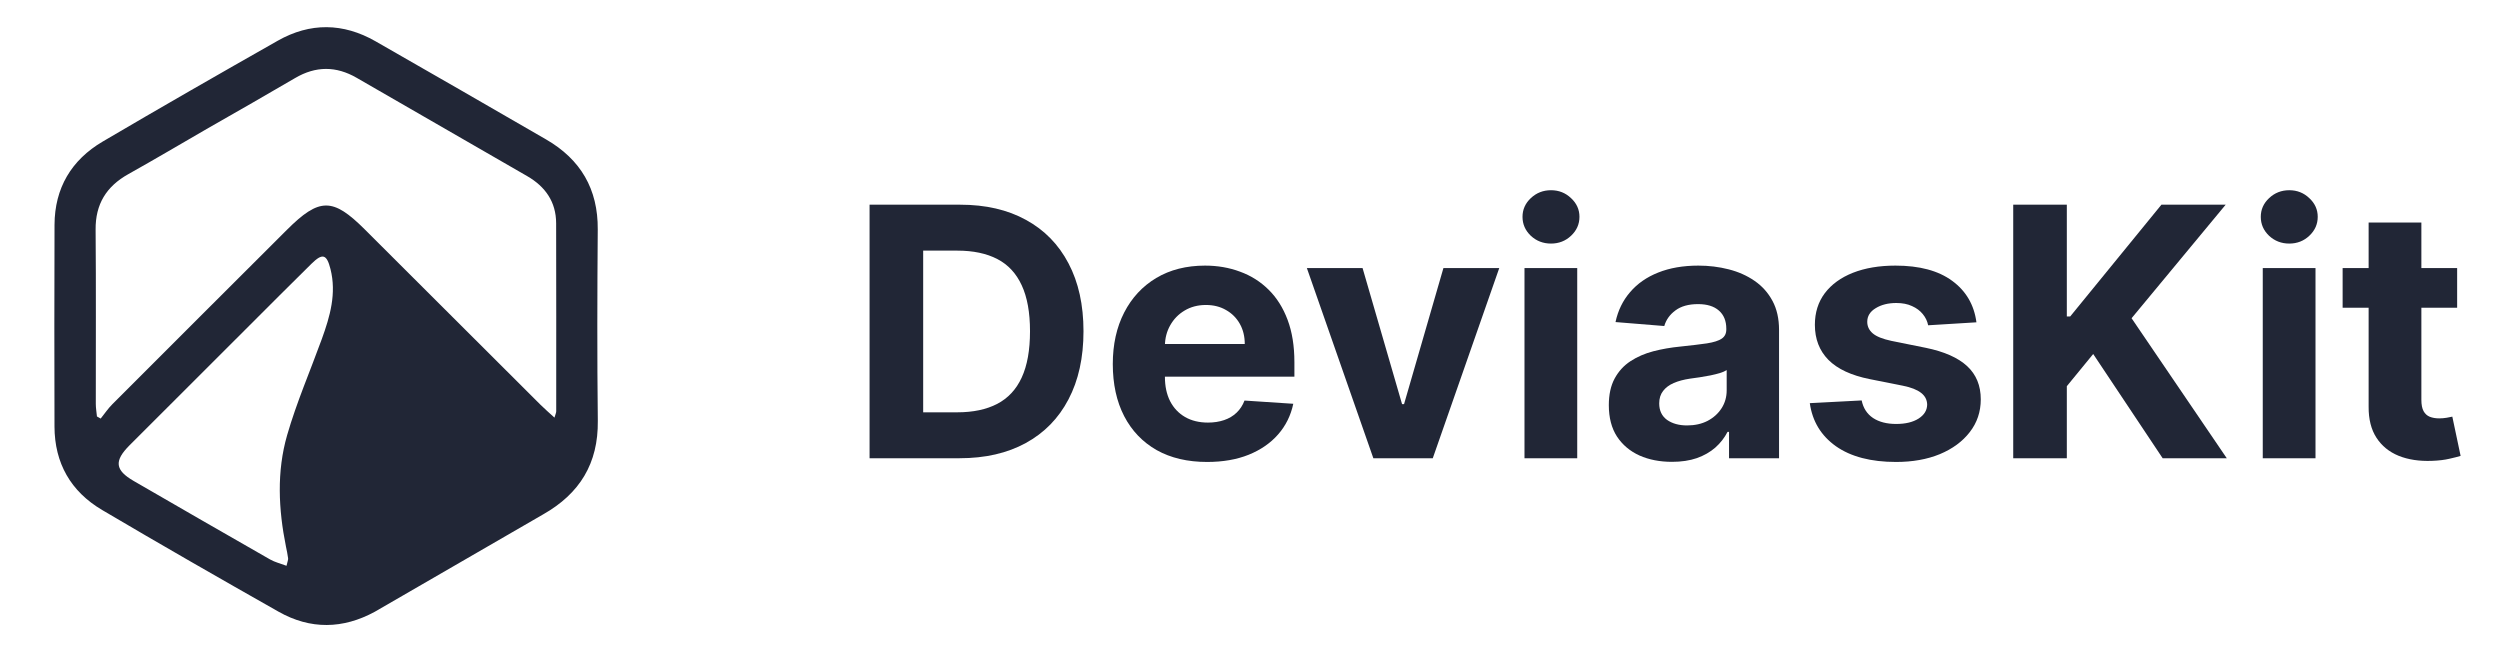
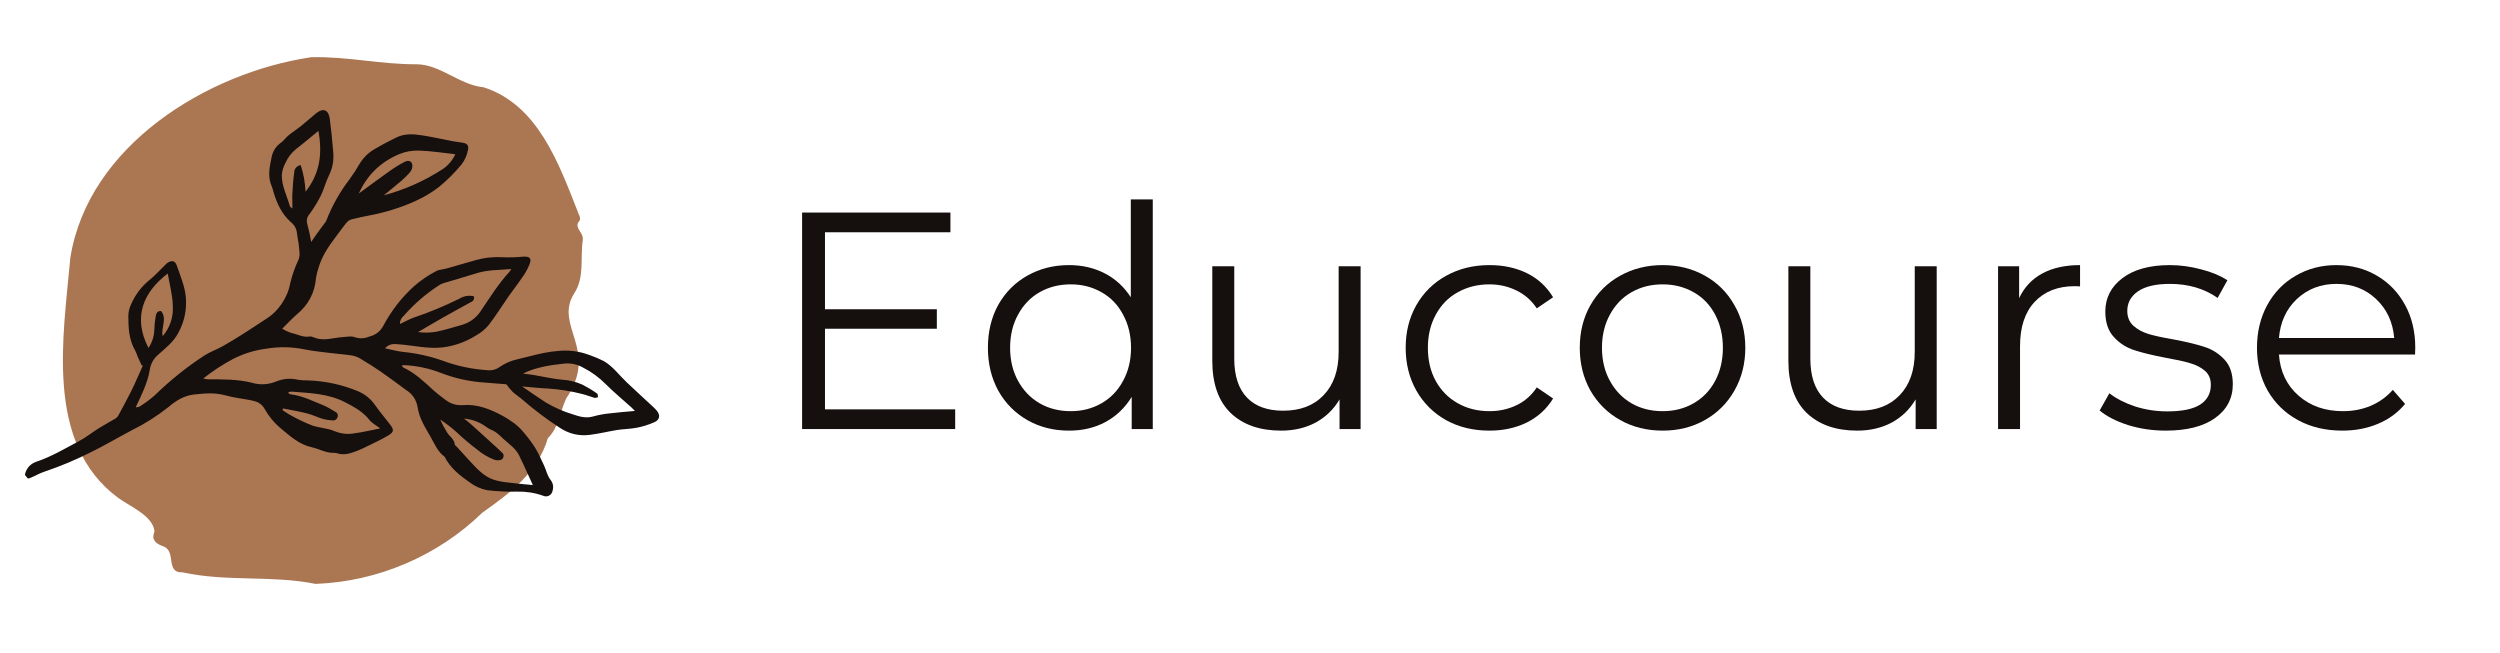
- <svg xmlns="http://www.w3.org/2000/svg" width="230" height="60" viewBox="0 0 230 60" fill="none">
-   <path d="M88.269 42.158H80V18.832H88.337C90.683 18.832 92.703 19.299 94.396 20.233C96.09 21.16 97.392 22.492 98.303 24.231C99.222 25.97 99.681 28.05 99.681 30.473C99.681 32.902 99.222 34.99 98.303 36.737C97.392 38.483 96.082 39.823 94.374 40.757C92.673 41.691 90.638 42.158 88.269 42.158ZM84.932 37.933H88.064C89.522 37.933 90.748 37.675 91.743 37.158C92.745 36.634 93.496 35.826 93.998 34.732C94.507 33.631 94.761 32.211 94.761 30.473C94.761 28.749 94.507 27.34 93.998 26.247C93.496 25.154 92.749 24.349 91.754 23.832C90.759 23.316 89.533 23.058 88.075 23.058H84.932V37.933Z" fill="#212636" />
-   <path d="M111.055 42.5C109.256 42.5 107.707 42.136 106.408 41.407C105.118 40.67 104.123 39.63 103.424 38.286C102.726 36.934 102.377 35.336 102.377 33.491C102.377 31.691 102.726 30.112 103.424 28.753C104.123 27.394 105.106 26.335 106.374 25.575C107.65 24.816 109.146 24.436 110.862 24.436C112.016 24.436 113.09 24.622 114.085 24.994C115.087 25.359 115.96 25.909 116.705 26.646C117.456 27.382 118.041 28.309 118.459 29.425C118.876 30.534 119.085 31.832 119.085 33.32V34.653H104.313V31.646H114.518C114.518 30.947 114.366 30.329 114.062 29.789C113.758 29.25 113.337 28.829 112.798 28.525C112.266 28.214 111.648 28.058 110.941 28.058C110.205 28.058 109.552 28.229 108.982 28.571C108.421 28.905 107.98 29.357 107.661 29.926C107.342 30.488 107.179 31.114 107.172 31.805V34.664C107.172 35.53 107.331 36.278 107.65 36.908C107.976 37.538 108.436 38.024 109.028 38.366C109.62 38.707 110.323 38.878 111.135 38.878C111.674 38.878 112.168 38.802 112.616 38.65C113.064 38.499 113.447 38.271 113.766 37.967C114.085 37.663 114.328 37.291 114.495 36.851L118.982 37.147C118.755 38.225 118.288 39.167 117.582 39.972C116.883 40.769 115.979 41.392 114.871 41.84C113.77 42.28 112.498 42.5 111.055 42.5Z" fill="#212636" />
-   <path d="M137.931 24.664L131.815 42.158H126.348L120.232 24.664H125.357L128.99 37.181H129.172L132.794 24.664H137.931Z" fill="#212636" />
-   <path d="M140.253 42.158V24.664H145.105V42.158H140.253ZM142.691 22.409C141.969 22.409 141.351 22.17 140.834 21.691C140.326 21.205 140.071 20.625 140.071 19.949C140.071 19.28 140.326 18.707 140.834 18.229C141.351 17.743 141.969 17.5 142.691 17.5C143.412 17.5 144.027 17.743 144.536 18.229C145.052 18.707 145.31 19.28 145.31 19.949C145.31 20.625 145.052 21.205 144.536 21.691C144.027 22.17 143.412 22.409 142.691 22.409Z" fill="#212636" />
-   <path d="M153.82 42.489C152.704 42.489 151.709 42.295 150.836 41.908C149.963 41.513 149.272 40.932 148.764 40.165C148.262 39.391 148.012 38.426 148.012 37.272C148.012 36.3 148.19 35.484 148.547 34.824C148.904 34.163 149.39 33.631 150.005 33.229C150.62 32.827 151.318 32.523 152.1 32.318C152.89 32.113 153.718 31.969 154.583 31.885C155.601 31.779 156.421 31.68 157.044 31.589C157.666 31.49 158.118 31.346 158.399 31.156C158.68 30.966 158.82 30.685 158.82 30.313V30.245C158.82 29.524 158.592 28.966 158.137 28.571C157.689 28.176 157.051 27.978 156.223 27.978C155.35 27.978 154.655 28.172 154.139 28.559C153.623 28.939 153.281 29.417 153.114 29.994L148.627 29.63C148.854 28.567 149.302 27.648 149.971 26.874C150.639 26.092 151.501 25.492 152.556 25.074C153.619 24.649 154.849 24.436 156.246 24.436C157.218 24.436 158.148 24.55 159.037 24.778C159.933 25.006 160.726 25.359 161.417 25.837C162.116 26.316 162.666 26.931 163.069 27.682C163.471 28.426 163.672 29.319 163.672 30.359V42.158H159.071V39.732H158.934C158.653 40.279 158.277 40.761 157.807 41.179C157.336 41.589 156.77 41.912 156.11 42.147C155.449 42.375 154.686 42.489 153.82 42.489ZM155.21 39.14C155.924 39.14 156.554 39 157.1 38.719C157.647 38.43 158.076 38.043 158.387 37.557C158.699 37.071 158.855 36.521 158.855 35.906V34.049C158.703 34.148 158.494 34.239 158.228 34.322C157.97 34.398 157.678 34.471 157.351 34.539C157.025 34.6 156.698 34.657 156.372 34.71C156.045 34.755 155.749 34.797 155.483 34.835C154.914 34.919 154.416 35.051 153.991 35.234C153.566 35.416 153.236 35.663 153 35.974C152.765 36.278 152.647 36.657 152.647 37.113C152.647 37.773 152.887 38.278 153.365 38.628C153.851 38.969 154.466 39.14 155.21 39.14Z" fill="#212636" />
-   <path d="M181.832 29.653L177.39 29.926C177.314 29.546 177.151 29.205 176.9 28.901C176.65 28.59 176.32 28.343 175.91 28.161C175.507 27.971 175.025 27.876 174.463 27.876C173.711 27.876 173.077 28.035 172.561 28.354C172.045 28.666 171.787 29.083 171.787 29.607C171.787 30.025 171.954 30.378 172.288 30.666C172.622 30.955 173.195 31.187 174.008 31.361L177.174 31.999C178.875 32.348 180.143 32.91 180.978 33.685C181.813 34.459 182.231 35.477 182.231 36.737C182.231 37.884 181.893 38.89 181.217 39.755C180.549 40.621 179.63 41.297 178.461 41.783C177.299 42.261 175.959 42.5 174.44 42.5C172.124 42.5 170.279 42.018 168.905 41.054C167.538 40.082 166.737 38.761 166.502 37.09L171.274 36.84C171.418 37.546 171.768 38.085 172.322 38.457C172.876 38.821 173.586 39.004 174.452 39.004C175.302 39.004 175.986 38.84 176.502 38.514C177.026 38.18 177.291 37.751 177.299 37.227C177.291 36.786 177.105 36.426 176.741 36.145C176.377 35.856 175.815 35.636 175.055 35.484L172.026 34.881C170.317 34.539 169.045 33.947 168.21 33.104C167.383 32.261 166.969 31.187 166.969 29.881C166.969 28.757 167.273 27.789 167.88 26.976C168.495 26.164 169.357 25.537 170.465 25.097C171.582 24.657 172.888 24.436 174.383 24.436C176.593 24.436 178.332 24.903 179.6 25.837C180.875 26.771 181.62 28.043 181.832 29.653Z" fill="#212636" />
-   <path d="M185.216 42.158V18.832H190.148V29.117H190.456L198.85 18.832H204.761L196.105 29.277L204.863 42.158H198.964L192.574 32.568L190.148 35.529V42.158H185.216Z" fill="#212636" />
-   <path d="M208.174 42.158V24.664H213.026V42.158H208.174ZM210.611 22.409C209.89 22.409 209.271 22.17 208.755 21.691C208.246 21.205 207.992 20.625 207.992 19.949C207.992 19.28 208.246 18.707 208.755 18.229C209.271 17.743 209.89 17.5 210.611 17.5C211.333 17.5 211.948 17.743 212.456 18.229C212.973 18.707 213.231 19.28 213.231 19.949C213.231 20.625 212.973 21.205 212.456 21.691C211.948 22.17 211.333 22.409 210.611 22.409Z" fill="#212636" />
-   <path d="M226.057 24.664V28.309H215.522V24.664H226.057ZM217.914 20.473H222.766V36.782C222.766 37.23 222.834 37.58 222.971 37.83C223.108 38.073 223.297 38.244 223.54 38.343C223.791 38.441 224.08 38.491 224.406 38.491C224.634 38.491 224.862 38.472 225.089 38.434C225.317 38.389 225.492 38.354 225.613 38.331L226.376 41.942C226.133 42.018 225.792 42.105 225.352 42.204C224.911 42.31 224.376 42.375 223.745 42.398C222.576 42.443 221.551 42.288 220.67 41.931C219.797 41.574 219.117 41.019 218.632 40.268C218.146 39.516 217.907 38.567 217.914 37.42V20.473Z" fill="#212636" />
-   <path d="M49.976 47.319C48.691 48.053 34.492 56.276 34.492 56.276C31.551 57.88 28.559 57.935 25.628 56.276C20.193 53.199 14.773 50.094 9.395 46.919C6.514 45.219 5.02 42.611 5.013 39.235C4.999 33.05 4.992 26.864 5.016 20.679C5.03 17.302 6.567 14.719 9.45 13.023C14.788 9.884 20.162 6.804 25.549 3.749C28.529 2.058 31.568 2.094 34.547 3.797C39.787 6.793 45.018 9.806 50.242 12.829C53.419 14.667 55.021 17.394 54.993 21.106C54.948 26.977 54.931 32.849 54.999 38.719C55.045 42.634 53.334 45.412 49.976 47.319ZM19.174 11.773C16.72 13.191 14.281 14.636 11.807 16.02C9.788 17.149 8.775 18.777 8.796 21.128C8.843 26.474 8.808 31.821 8.814 37.168C8.815 37.55 8.883 37.932 8.919 38.314C9.034 38.378 9.149 38.443 9.263 38.508C9.621 38.063 9.942 37.582 10.343 37.181C15.683 31.833 21.034 26.497 26.382 21.158C29.374 18.172 30.61 18.163 33.557 21.104C38.943 26.48 44.328 31.857 49.718 37.23C50.107 37.618 50.527 37.977 51.011 38.422C51.098 38.115 51.172 37.977 51.172 37.839C51.175 32.073 51.178 26.307 51.165 20.541C51.161 18.569 50.165 17.165 48.504 16.205C43.279 13.183 38.043 10.181 32.817 7.161C30.917 6.063 29.05 6.065 27.152 7.18C24.573 8.695 21.972 10.174 19.174 11.773ZM22.6 30.295C19.041 33.849 15.477 37.4 11.924 40.961C10.478 42.41 10.577 43.253 12.31 44.255C16.483 46.67 20.66 49.078 24.847 51.469C25.294 51.724 25.816 51.847 26.359 52.053C26.447 51.66 26.523 51.507 26.506 51.364C26.462 51.002 26.38 50.645 26.308 50.286C25.617 46.858 25.447 43.39 26.418 40.026C27.285 37.024 28.538 34.135 29.607 31.191C30.363 29.108 30.971 26.995 30.405 24.754C30.058 23.378 29.672 23.268 28.662 24.259C26.68 26.204 24.725 28.177 22.6 30.295Z" fill="#212636" />
+ <svg xmlns="http://www.w3.org/2000/svg" width="230" zoomAndPan="magnify" viewBox="0 0 172.5 45" height="60" preserveAspectRatio="xMidYMid meet" version="1.0">
+   <defs>
+     <g />
+     <clipPath id="4f6460c180">
+       <path d="M 4 3.875 L 41 3.875 L 41 40.52 L 4 40.52 Z M 4 3.875 " clip-rule="nonzero" />
+     </clipPath>
+     <clipPath id="bab00a901b">
+       <path d="M 1 7 L 46 7 L 46 35 L 1 35 Z M 1 7 " clip-rule="nonzero" />
+     </clipPath>
+     <clipPath id="4d19ab6b07">
+       <path d="M 27.039 3.5 L 46.945 27.797 L 17.441 51.965 L -2.461 27.668 Z M 27.039 3.5 " clip-rule="nonzero" />
+     </clipPath>
+     <clipPath id="280cc0f135">
+       <path d="M 27.039 3.5 L 46.945 27.797 L 17.441 51.965 L -2.461 27.668 Z M 27.039 3.5 " clip-rule="nonzero" />
+     </clipPath>
+   </defs>
+   <g clip-path="url(#4f6460c180)">
+     <path fill="#ab7652" d="M 21.777 40.289 C 18.738 39.676 15.652 40.16 12.598 39.492 C 11.344 39.543 12.254 37.953 11.18 37.668 C 10.727 37.477 10.43 37.242 10.66 36.668 C 10.562 35.59 8.969 34.949 8.141 34.344 C 3.074 30.582 4.363 23.266 4.855 17.773 C 6.09 10.059 14.266 5.02 21.465 3.949 C 23.906 3.879 26.324 4.453 28.723 4.434 C 30.387 4.438 31.688 5.855 33.367 6.023 C 37.117 7.219 38.559 11.293 39.859 14.59 C 39.926 14.852 40.184 15.082 39.883 15.363 C 39.699 15.816 40.281 16.051 40.211 16.566 C 40.023 17.812 40.363 19.16 39.59 20.289 C 38.242 22.527 41.344 24.145 39.07 27.488 C 38.633 28.398 38.57 29.484 37.805 30.227 C 37.121 32.582 35.168 34.043 33.285 35.371 C 31.734 36.871 29.969 38.043 27.984 38.891 C 26.004 39.738 23.934 40.203 21.777 40.289 Z M 21.777 40.289 " fill-opacity="1" fill-rule="nonzero" />
+   </g>
+   <g clip-path="url(#bab00a901b)">
+     <g clip-path="url(#4d19ab6b07)">
+       <g clip-path="url(#280cc0f135)">
+         <path fill="#150f0d" d="M 9.762 25.184 C 9.672 24.992 9.582 24.805 9.5 24.613 C 9.453 24.473 9.398 24.336 9.336 24.203 C 8.891 23.445 8.855 22.609 8.855 21.77 C 8.867 21.488 8.934 21.219 9.059 20.965 C 9.344 20.324 9.754 19.781 10.297 19.336 C 10.668 19.043 10.984 18.684 11.328 18.352 C 11.391 18.281 11.461 18.211 11.535 18.148 C 11.848 17.941 12.078 17.977 12.199 18.324 C 12.438 19.016 12.738 19.719 12.816 20.438 C 12.906 21.344 12.73 22.195 12.289 22.992 C 11.957 23.613 11.422 24.016 10.93 24.461 C 10.602 24.734 10.406 25.082 10.336 25.504 C 10.188 26.422 9.77 27.238 9.363 28.105 C 9.453 28.09 9.555 28.102 9.617 28.059 C 10.008 27.82 10.371 27.551 10.711 27.246 C 11.762 26.223 12.902 25.312 14.129 24.512 C 14.512 24.273 14.953 24.117 15.348 23.898 C 15.836 23.625 16.309 23.332 16.781 23.035 C 17.293 22.711 17.797 22.371 18.305 22.043 C 18.758 21.766 19.133 21.406 19.434 20.965 C 19.734 20.527 19.934 20.047 20.031 19.523 C 20.16 18.98 20.344 18.457 20.582 17.953 C 20.734 17.617 20.648 17.309 20.625 16.988 C 20.602 16.68 20.52 16.375 20.488 16.066 C 20.449 15.762 20.309 15.516 20.066 15.324 C 19.441 14.766 19.113 14.043 18.875 13.266 C 18.848 13.137 18.809 13.012 18.762 12.887 C 18.441 12.199 18.605 11.504 18.746 10.82 C 18.836 10.398 19.062 10.066 19.418 9.82 C 19.598 9.684 19.73 9.484 19.906 9.34 C 20.184 9.113 20.484 8.922 20.766 8.699 C 21.121 8.414 21.457 8.105 21.809 7.82 C 22.297 7.426 22.672 7.57 22.754 8.199 C 22.852 8.965 22.934 9.73 22.992 10.5 C 23.047 11.07 22.945 11.613 22.688 12.125 C 22.473 12.562 22.359 13.047 22.141 13.488 C 21.922 13.922 21.668 14.34 21.383 14.738 C 21.18 14.957 21.121 15.211 21.211 15.496 C 21.32 15.895 21.406 16.293 21.473 16.699 C 21.641 16.457 21.734 16.312 21.832 16.172 C 22.004 15.934 22.184 15.699 22.355 15.461 C 22.422 15.391 22.477 15.309 22.516 15.223 C 22.914 14.191 23.453 13.238 24.125 12.363 C 24.379 12.016 24.609 11.66 24.82 11.289 C 25.113 10.816 25.508 10.453 26 10.203 C 26.438 9.941 26.895 9.711 27.348 9.488 C 27.922 9.203 28.535 9.246 29.137 9.34 C 29.859 9.453 30.574 9.617 31.297 9.754 C 31.488 9.789 31.684 9.816 31.879 9.84 C 32.215 9.883 32.367 10.016 32.289 10.355 C 32.219 10.715 32.078 11.039 31.859 11.332 C 31.391 11.902 30.871 12.422 30.301 12.891 C 29.781 13.293 29.219 13.625 28.621 13.891 C 27.613 14.34 26.566 14.664 25.48 14.867 C 25.082 14.949 24.68 15.023 24.285 15.129 C 24.141 15.164 24.02 15.238 23.922 15.352 C 23.66 15.664 23.43 16.004 23.18 16.328 C 22.672 16.996 22.199 17.688 21.969 18.512 C 21.895 18.727 21.84 18.945 21.805 19.172 C 21.719 20.211 21.27 21.055 20.461 21.711 C 20.129 22 19.828 22.328 19.469 22.684 C 19.68 22.809 19.898 22.91 20.133 22.984 C 20.527 23.059 20.895 23.289 21.324 23.223 C 21.426 23.207 21.52 23.223 21.613 23.262 C 22.305 23.582 22.988 23.293 23.676 23.258 C 23.934 23.246 24.227 23.168 24.449 23.258 C 24.801 23.379 25.152 23.367 25.496 23.219 C 25.934 23.109 26.254 22.855 26.461 22.457 C 27.008 21.434 27.711 20.527 28.57 19.746 C 29.031 19.348 29.527 19.008 30.066 18.723 C 30.281 18.594 30.57 18.598 30.82 18.523 C 31.484 18.34 32.145 18.137 32.809 17.953 C 33.43 17.777 34.062 17.711 34.707 17.75 C 35.164 17.77 35.621 17.758 36.074 17.711 C 36.559 17.676 36.707 17.816 36.527 18.27 C 36.387 18.602 36.207 18.914 35.992 19.203 C 35.711 19.621 35.395 20.016 35.105 20.43 C 34.641 21.098 34.211 21.793 33.715 22.434 C 33.469 22.723 33.18 22.961 32.848 23.145 C 32.141 23.59 31.379 23.863 30.551 23.969 C 29.543 24.086 28.566 23.84 27.578 23.762 C 27.234 23.734 26.891 23.668 26.566 24.035 C 27.012 24.129 27.402 24.234 27.797 24.281 C 28.73 24.371 29.637 24.57 30.52 24.879 C 31.543 25.262 32.594 25.48 33.68 25.547 C 33.969 25.57 34.23 25.5 34.469 25.328 C 34.836 25.07 35.238 24.895 35.676 24.797 C 36.582 24.586 37.473 24.305 38.41 24.227 C 39.207 24.129 39.977 24.227 40.727 24.516 C 41.047 24.629 41.363 24.762 41.668 24.918 C 42.297 25.285 42.723 25.887 43.242 26.379 C 43.812 26.922 44.395 27.449 44.969 27.984 C 45.09 28.09 45.207 28.207 45.316 28.332 C 45.574 28.648 45.531 28.961 45.156 29.129 C 44.766 29.305 44.363 29.43 43.945 29.512 C 43.5 29.602 43.039 29.598 42.59 29.668 C 41.961 29.77 41.34 29.926 40.707 30.004 C 39.945 30.102 39.246 29.934 38.605 29.504 C 37.688 28.906 36.812 28.246 35.988 27.523 C 35.789 27.355 35.562 27.215 35.371 27.035 C 35.215 26.871 35.07 26.699 34.938 26.516 C 34.402 26.473 33.766 26.426 33.129 26.371 C 32.195 26.281 31.293 26.07 30.418 25.73 C 29.633 25.426 28.824 25.25 27.984 25.199 C 27.91 25.195 27.828 25.207 27.719 25.211 C 27.77 25.285 27.789 25.34 27.824 25.355 C 28.656 25.742 29.297 26.371 29.961 26.977 C 30.215 27.203 30.496 27.402 30.766 27.613 C 31.141 27.887 31.559 27.996 32.02 27.949 C 32.977 27.891 33.824 28.234 34.633 28.668 C 34.941 28.832 35.238 29.023 35.52 29.234 C 35.754 29.418 35.961 29.621 36.148 29.852 C 36.434 30.184 36.695 30.535 36.93 30.906 C 37.16 31.277 37.332 31.688 37.523 32.082 C 37.688 32.418 37.742 32.793 37.984 33.105 C 38.16 33.332 38.207 33.578 38.129 33.855 C 38.117 33.93 38.09 33.996 38.047 34.055 C 38.004 34.117 37.949 34.164 37.883 34.199 C 37.816 34.234 37.742 34.25 37.668 34.25 C 37.594 34.25 37.523 34.23 37.457 34.199 C 36.879 33.996 36.281 33.906 35.668 33.922 C 34.98 33.938 34.297 33.902 33.613 33.824 C 33.172 33.734 32.773 33.555 32.414 33.289 C 31.727 32.812 31.066 32.285 30.676 31.512 C 30.203 31.176 29.996 30.645 29.727 30.168 C 29.352 29.516 28.93 28.875 28.82 28.117 C 28.734 27.59 28.465 27.184 28.008 26.902 C 27.445 26.492 26.887 26.066 26.312 25.668 C 25.871 25.363 25.418 25.078 24.957 24.801 C 24.762 24.672 24.555 24.586 24.328 24.535 C 23.77 24.449 23.203 24.41 22.645 24.34 C 22.098 24.273 21.547 24.215 21.004 24.105 C 20.113 23.926 19.223 23.91 18.328 24.066 C 17.543 24.172 16.801 24.402 16.094 24.762 C 15.363 25.148 14.672 25.602 14.023 26.117 C 14.125 26.145 14.23 26.16 14.336 26.172 C 15.352 26.176 16.379 26.16 17.363 26.406 C 17.945 26.578 18.52 26.547 19.082 26.312 C 19.555 26.125 20.039 26.086 20.535 26.199 C 20.762 26.238 20.988 26.254 21.219 26.246 C 22.43 26.285 23.59 26.535 24.707 26.996 C 25.188 27.203 25.578 27.516 25.875 27.945 C 26.207 28.41 26.57 28.852 26.922 29.301 C 27.18 29.625 27.188 29.805 26.828 30.023 C 26.383 30.297 25.902 30.512 25.434 30.746 C 25.172 30.883 24.902 31.004 24.629 31.113 C 24.184 31.281 23.734 31.441 23.246 31.27 C 23.148 31.246 23.051 31.238 22.953 31.246 C 22.438 31.234 21.992 30.965 21.508 30.859 C 20.633 30.668 20.004 30.078 19.355 29.543 C 18.914 29.172 18.551 28.734 18.27 28.23 C 18.027 27.797 17.691 27.691 17.285 27.613 C 16.711 27.5 16.121 27.441 15.562 27.281 C 14.844 27.082 14.152 27.137 13.43 27.215 C 12.691 27.293 12.156 27.637 11.617 28.09 C 10.832 28.711 9.992 29.246 9.094 29.688 C 8.141 30.191 7.215 30.742 6.246 31.215 C 5.223 31.73 4.168 32.172 3.082 32.539 C 2.742 32.648 2.43 32.836 2.098 32.973 C 2.004 33.012 1.844 33.043 1.797 32.996 C 1.727 32.902 1.707 32.797 1.734 32.684 C 1.852 32.27 2.113 31.992 2.52 31.855 C 3.551 31.508 4.477 30.953 5.43 30.449 C 5.922 30.191 6.359 29.836 6.828 29.539 C 7.188 29.316 7.566 29.121 7.926 28.902 C 8.027 28.848 8.105 28.77 8.164 28.672 C 8.449 28.152 8.723 27.633 8.992 27.109 C 9.113 26.879 9.223 26.637 9.332 26.398 C 9.508 26.016 9.68 25.629 9.852 25.242 Z M 32.691 20.441 C 32.723 20.52 32.719 20.598 32.684 20.676 C 32.648 20.754 32.59 20.805 32.512 20.836 C 31.852 21.195 31.191 21.559 30.535 21.93 C 29.969 22.25 29.406 22.586 28.844 22.914 C 29.262 22.969 29.68 22.961 30.098 22.891 C 30.707 22.766 31.301 22.578 31.898 22.41 C 32.469 22.234 32.91 21.891 33.223 21.383 C 33.832 20.484 34.406 19.566 35.141 18.766 C 35.191 18.699 35.238 18.633 35.281 18.562 C 34.43 18.641 33.645 18.609 32.887 18.852 C 32.121 19.094 31.348 19.312 30.574 19.547 C 30.496 19.57 30.422 19.605 30.352 19.648 C 29.418 20.242 28.59 20.957 27.859 21.789 C 27.684 21.938 27.594 22.129 27.59 22.359 C 27.934 22.199 28.23 22.027 28.551 21.914 C 29.625 21.551 30.668 21.117 31.684 20.617 C 31.996 20.426 32.332 20.363 32.691 20.441 Z M 36.09 25.773 C 36.328 25.805 36.566 25.832 36.805 25.871 C 37.465 25.98 38.121 26.141 38.789 26.199 C 39.281 26.23 39.75 26.344 40.199 26.547 C 40.547 26.727 40.883 26.93 41.203 27.156 C 41.254 27.191 41.246 27.32 41.266 27.406 C 41.18 27.422 41.086 27.469 41.012 27.449 C 40.727 27.371 40.453 27.25 40.168 27.184 C 39.41 26.992 38.641 26.867 37.859 26.812 C 37.285 26.789 36.715 26.723 36.023 26.664 C 36.629 27.074 37.133 27.434 37.652 27.766 C 38.246 28.117 38.875 28.395 39.535 28.594 C 39.984 28.746 40.438 28.879 40.93 28.734 C 41.277 28.637 41.629 28.57 41.988 28.531 C 42.578 28.457 43.172 28.414 43.809 28.355 C 43.707 28.25 43.641 28.176 43.57 28.113 C 42.977 27.578 42.355 27.066 41.789 26.5 C 41.336 26.043 40.824 25.668 40.254 25.375 C 39.855 25.148 39.43 25.051 38.973 25.082 C 37.996 25.191 37.023 25.316 36.09 25.773 Z M 32.016 28.883 C 32.176 29.012 32.348 29.133 32.5 29.273 C 33.012 29.73 33.516 30.191 34.02 30.652 C 34.223 30.84 34.434 31.02 34.629 31.219 C 34.734 31.297 34.77 31.398 34.738 31.527 C 34.703 31.656 34.621 31.73 34.492 31.746 C 34.348 31.773 34.207 31.758 34.07 31.707 C 33.656 31.543 33.281 31.316 32.941 31.035 C 32.422 30.641 31.922 30.219 31.449 29.77 C 31.109 29.473 30.754 29.199 30.375 28.949 C 30.508 29.25 30.66 29.539 30.836 29.816 C 30.996 30.113 31.352 30.285 31.379 30.668 C 31.383 30.719 31.461 30.766 31.504 30.812 C 31.801 31.137 32.094 31.469 32.395 31.789 C 32.887 32.312 33.359 32.867 34.07 33.102 C 34.367 33.195 34.672 33.254 34.98 33.285 C 35.566 33.359 36.16 33.41 36.766 33.469 C 36.523 32.941 36.316 32.48 36.105 32.02 C 36.023 31.844 35.93 31.672 35.852 31.492 C 35.617 30.953 35.133 30.652 34.727 30.277 C 34.566 30.113 34.398 29.965 34.215 29.824 C 34.016 29.688 33.766 29.625 33.582 29.477 C 33.113 29.129 32.594 28.93 32.016 28.883 Z M 19.91 27.051 L 19.906 27.133 C 19.945 27.164 19.984 27.188 20.027 27.203 C 20.887 27.305 21.648 27.703 22.438 28.02 C 22.672 28.133 22.898 28.266 23.117 28.406 C 23.191 28.434 23.246 28.48 23.281 28.551 C 23.316 28.617 23.32 28.691 23.297 28.766 C 23.277 28.848 23.23 28.914 23.156 28.961 C 23.086 29.008 23.004 29.02 22.918 29.004 C 22.707 28.992 22.496 28.961 22.289 28.91 C 21.914 28.797 21.555 28.617 21.176 28.523 C 20.637 28.383 20.082 28.293 19.531 28.184 C 19.52 28.219 19.504 28.258 19.488 28.293 C 19.688 28.418 19.875 28.562 20.082 28.668 C 20.551 28.93 21.035 29.16 21.535 29.355 C 22.039 29.535 22.613 29.539 23.094 29.754 C 23.559 29.941 24.035 29.988 24.523 29.887 C 25.074 29.816 25.617 29.68 26.238 29.559 C 25.934 29.328 25.664 29.199 25.5 28.988 C 25.055 28.41 24.441 28.082 23.816 27.758 C 22.664 27.156 21.395 27.125 20.141 27.023 C 20.062 27.023 19.988 27.035 19.91 27.051 Z M 24.758 13.352 C 25.441 12.855 26.117 12.348 26.809 11.859 C 27.164 11.598 27.539 11.363 27.934 11.16 C 28.281 10.988 28.52 11.207 28.438 11.594 C 28.402 11.719 28.34 11.832 28.25 11.93 C 28.074 12.125 27.891 12.309 27.691 12.48 C 27.281 12.832 26.859 13.164 26.477 13.48 C 27.941 13.086 29.309 12.477 30.578 11.648 C 30.949 11.387 31.227 11.051 31.418 10.641 C 30.586 10.551 29.762 10.418 28.938 10.391 C 28.457 10.371 27.996 10.453 27.551 10.633 C 26.262 11.172 25.332 12.078 24.758 13.352 Z M 21.969 9.031 C 21.445 9.457 20.957 9.879 20.445 10.27 C 20.121 10.531 19.871 10.848 19.703 11.23 C 19.559 11.488 19.473 11.77 19.445 12.066 C 19.43 12.832 19.805 13.516 20.004 14.234 C 20.012 14.273 20.07 14.297 20.176 14.387 C 20.176 13.988 20.156 13.648 20.176 13.312 C 20.199 12.84 20.234 12.367 20.301 11.902 C 20.301 11.773 20.344 11.66 20.43 11.562 C 20.516 11.469 20.621 11.41 20.75 11.395 C 20.945 11.992 21.055 12.602 21.082 13.23 C 22.078 11.977 22.258 10.586 21.969 9.031 Z M 11.574 18.875 C 9.918 20.129 9.129 21.859 10.246 24.008 C 10.496 23.629 10.633 23.215 10.648 22.762 C 10.656 22.449 10.688 22.141 10.742 21.832 C 10.773 21.629 10.848 21.453 11.109 21.457 C 11.562 21.992 11.09 22.59 11.227 23.195 C 11.746 22.574 11.977 21.859 11.922 21.055 C 11.902 20.348 11.707 19.645 11.574 18.875 Z M 11.574 18.875 " fill-opacity="1" fill-rule="nonzero" />
+       </g>
+     </g>
+   </g>
+   <g fill="#150f0d" fill-opacity="1">
+     <g transform="translate(52.90755, 29.60441)">
+       <g>
+         <path d="M 13 -1.359 L 13 0 L 2.438 0 L 2.438 -14.938 L 12.672 -14.938 L 12.672 -13.578 L 4.016 -13.578 L 4.016 -8.266 L 11.734 -8.266 L 11.734 -6.922 L 4.016 -6.922 L 4.016 -1.359 Z M 13 -1.359 " />
+       </g>
+     </g>
+   </g>
+   <g fill="#150f0d" fill-opacity="1">
+     <g transform="translate(67.18176, 29.60441)">
+       <g>
+         <path d="M 12.359 -15.844 L 12.359 0 L 10.906 0 L 10.906 -2.219 C 10.445 -1.469 9.844 -0.891 9.094 -0.484 C 8.352 -0.086 7.516 0.109 6.578 0.109 C 5.523 0.109 4.57 -0.129 3.719 -0.609 C 2.863 -1.098 2.191 -1.773 1.703 -2.641 C 1.223 -3.516 0.984 -4.504 0.984 -5.609 C 0.984 -6.723 1.223 -7.711 1.703 -8.578 C 2.191 -9.441 2.863 -10.113 3.719 -10.594 C 4.57 -11.07 5.523 -11.312 6.578 -11.312 C 7.484 -11.312 8.301 -11.125 9.031 -10.75 C 9.77 -10.375 10.375 -9.82 10.844 -9.094 L 10.844 -15.844 Z M 6.703 -1.234 C 7.484 -1.234 8.191 -1.414 8.828 -1.781 C 9.461 -2.145 9.957 -2.66 10.312 -3.328 C 10.676 -3.992 10.859 -4.754 10.859 -5.609 C 10.859 -6.461 10.676 -7.223 10.312 -7.891 C 9.957 -8.566 9.461 -9.082 8.828 -9.438 C 8.191 -9.801 7.484 -9.984 6.703 -9.984 C 5.898 -9.984 5.18 -9.801 4.547 -9.438 C 3.922 -9.082 3.426 -8.566 3.062 -7.891 C 2.695 -7.223 2.516 -6.461 2.516 -5.609 C 2.516 -4.754 2.695 -3.992 3.062 -3.328 C 3.426 -2.66 3.922 -2.145 4.547 -1.781 C 5.18 -1.414 5.898 -1.234 6.703 -1.234 Z M 6.703 -1.234 " />
+       </g>
+     </g>
+   </g>
+   <g fill="#150f0d" fill-opacity="1">
+     <g transform="translate(81.648, 29.60441)">
+       <g>
+         <path d="M 12.234 -11.234 L 12.234 0 L 10.781 0 L 10.781 -2.047 C 10.383 -1.367 9.836 -0.836 9.141 -0.453 C 8.441 -0.078 7.645 0.109 6.75 0.109 C 5.281 0.109 4.117 -0.297 3.266 -1.109 C 2.422 -1.93 2 -3.133 2 -4.719 L 2 -11.234 L 3.516 -11.234 L 3.516 -4.859 C 3.516 -3.68 3.805 -2.785 4.391 -2.172 C 4.973 -1.566 5.805 -1.266 6.891 -1.266 C 8.078 -1.266 9.008 -1.625 9.688 -2.344 C 10.375 -3.062 10.719 -4.055 10.719 -5.328 L 10.719 -11.234 Z M 12.234 -11.234 " />
+       </g>
+     </g>
+   </g>
+   <g fill="#150f0d" fill-opacity="1">
+     <g transform="translate(96.00755, 29.60441)">
+       <g>
+         <path d="M 6.766 0.109 C 5.648 0.109 4.656 -0.129 3.781 -0.609 C 2.906 -1.098 2.219 -1.781 1.719 -2.656 C 1.227 -3.531 0.984 -4.516 0.984 -5.609 C 0.984 -6.703 1.227 -7.68 1.719 -8.547 C 2.219 -9.422 2.906 -10.098 3.781 -10.578 C 4.656 -11.066 5.648 -11.312 6.766 -11.312 C 7.734 -11.312 8.598 -11.125 9.359 -10.75 C 10.117 -10.375 10.719 -9.82 11.156 -9.094 L 10.031 -8.328 C 9.664 -8.879 9.195 -9.289 8.625 -9.562 C 8.051 -9.844 7.43 -9.984 6.766 -9.984 C 5.953 -9.984 5.223 -9.801 4.578 -9.438 C 3.93 -9.082 3.426 -8.566 3.062 -7.891 C 2.695 -7.223 2.516 -6.461 2.516 -5.609 C 2.516 -4.742 2.695 -3.977 3.062 -3.312 C 3.426 -2.656 3.93 -2.145 4.578 -1.781 C 5.223 -1.414 5.953 -1.234 6.766 -1.234 C 7.43 -1.234 8.051 -1.367 8.625 -1.641 C 9.195 -1.91 9.664 -2.32 10.031 -2.875 L 11.156 -2.109 C 10.719 -1.391 10.113 -0.836 9.344 -0.453 C 8.582 -0.078 7.723 0.109 6.766 0.109 Z M 6.766 0.109 " />
+       </g>
+     </g>
+   </g>
+   <g fill="#150f0d" fill-opacity="1">
+     <g transform="translate(108.0201, 29.60441)">
+       <g>
+         <path d="M 6.703 0.109 C 5.617 0.109 4.641 -0.133 3.766 -0.625 C 2.898 -1.113 2.219 -1.789 1.719 -2.656 C 1.227 -3.531 0.984 -4.516 0.984 -5.609 C 0.984 -6.703 1.227 -7.68 1.719 -8.547 C 2.219 -9.422 2.898 -10.098 3.766 -10.578 C 4.641 -11.066 5.617 -11.312 6.703 -11.312 C 7.785 -11.312 8.758 -11.066 9.625 -10.578 C 10.488 -10.098 11.164 -9.422 11.656 -8.547 C 12.156 -7.68 12.406 -6.703 12.406 -5.609 C 12.406 -4.516 12.156 -3.531 11.656 -2.656 C 11.164 -1.789 10.488 -1.113 9.625 -0.625 C 8.758 -0.133 7.785 0.109 6.703 0.109 Z M 6.703 -1.234 C 7.492 -1.234 8.207 -1.414 8.844 -1.781 C 9.477 -2.145 9.973 -2.66 10.328 -3.328 C 10.68 -3.992 10.859 -4.754 10.859 -5.609 C 10.859 -6.461 10.68 -7.223 10.328 -7.891 C 9.973 -8.566 9.477 -9.082 8.844 -9.438 C 8.207 -9.801 7.492 -9.984 6.703 -9.984 C 5.898 -9.984 5.18 -9.801 4.547 -9.438 C 3.922 -9.082 3.426 -8.566 3.062 -7.891 C 2.695 -7.223 2.516 -6.461 2.516 -5.609 C 2.516 -4.754 2.695 -3.992 3.062 -3.328 C 3.426 -2.66 3.922 -2.145 4.547 -1.781 C 5.18 -1.414 5.898 -1.234 6.703 -1.234 Z M 6.703 -1.234 " />
+       </g>
+     </g>
+   </g>
+   <g fill="#150f0d" fill-opacity="1">
+     <g transform="translate(121.3981, 29.60441)">
+       <g>
+         <path d="M 12.234 -11.234 L 12.234 0 L 10.781 0 L 10.781 -2.047 C 10.383 -1.367 9.836 -0.836 9.141 -0.453 C 8.441 -0.078 7.645 0.109 6.75 0.109 C 5.281 0.109 4.117 -0.297 3.266 -1.109 C 2.422 -1.93 2 -3.133 2 -4.719 L 2 -11.234 L 3.516 -11.234 L 3.516 -4.859 C 3.516 -3.68 3.805 -2.785 4.391 -2.172 C 4.973 -1.566 5.805 -1.266 6.891 -1.266 C 8.078 -1.266 9.008 -1.625 9.688 -2.344 C 10.375 -3.062 10.719 -4.055 10.719 -5.328 L 10.719 -11.234 Z M 12.234 -11.234 " />
+       </g>
+     </g>
+   </g>
+   <g fill="#150f0d" fill-opacity="1">
+     <g transform="translate(135.7577, 29.60441)">
+       <g>
+         <path d="M 3.562 -9.031 C 3.914 -9.781 4.445 -10.348 5.156 -10.734 C 5.863 -11.117 6.734 -11.312 7.766 -11.312 L 7.766 -9.844 L 7.406 -9.859 C 6.227 -9.859 5.301 -9.492 4.625 -8.766 C 3.957 -8.047 3.625 -7.031 3.625 -5.719 L 3.625 0 L 2.109 0 L 2.109 -11.234 L 3.562 -11.234 Z M 3.562 -9.031 " />
+       </g>
+     </g>
+   </g>
+   <g fill="#150f0d" fill-opacity="1">
+     <g transform="translate(144.3137, 29.60441)">
+       <g>
+         <path d="M 5.125 0.109 C 4.207 0.109 3.332 -0.02 2.5 -0.281 C 1.676 -0.551 1.031 -0.883 0.562 -1.281 L 1.234 -2.469 C 1.703 -2.102 2.289 -1.801 3 -1.562 C 3.719 -1.332 4.461 -1.219 5.234 -1.219 C 6.254 -1.219 7.008 -1.375 7.5 -1.688 C 7.988 -2.008 8.234 -2.461 8.234 -3.047 C 8.234 -3.461 8.098 -3.785 7.828 -4.016 C 7.555 -4.254 7.211 -4.43 6.797 -4.547 C 6.391 -4.672 5.848 -4.789 5.172 -4.906 C 4.254 -5.082 3.52 -5.258 2.969 -5.438 C 2.414 -5.613 1.941 -5.914 1.547 -6.344 C 1.148 -6.77 0.953 -7.359 0.953 -8.109 C 0.953 -9.047 1.344 -9.812 2.125 -10.406 C 2.914 -11.008 4.008 -11.312 5.406 -11.312 C 6.125 -11.312 6.848 -11.211 7.578 -11.016 C 8.305 -10.828 8.906 -10.578 9.375 -10.266 L 8.703 -9.047 C 7.785 -9.691 6.688 -10.016 5.406 -10.016 C 4.438 -10.016 3.703 -9.844 3.203 -9.5 C 2.711 -9.156 2.469 -8.707 2.469 -8.156 C 2.469 -7.727 2.609 -7.383 2.891 -7.125 C 3.172 -6.875 3.516 -6.688 3.922 -6.562 C 4.336 -6.438 4.91 -6.312 5.641 -6.188 C 6.535 -6.02 7.25 -5.848 7.781 -5.672 C 8.32 -5.504 8.785 -5.211 9.172 -4.797 C 9.555 -4.391 9.75 -3.82 9.75 -3.094 C 9.75 -2.113 9.336 -1.332 8.516 -0.75 C 7.703 -0.176 6.57 0.109 5.125 0.109 Z M 5.125 0.109 " />
+       </g>
+     </g>
+   </g>
+   <g fill="#150f0d" fill-opacity="1">
+     <g transform="translate(154.7473, 29.60441)">
+       <g>
+         <path d="M 11.891 -5.141 L 2.5 -5.141 C 2.582 -3.973 3.031 -3.031 3.844 -2.312 C 4.656 -1.594 5.68 -1.234 6.922 -1.234 C 7.617 -1.234 8.258 -1.359 8.844 -1.609 C 9.426 -1.859 9.93 -2.223 10.359 -2.703 L 11.203 -1.734 C 10.703 -1.129 10.078 -0.672 9.328 -0.359 C 8.586 -0.047 7.77 0.109 6.875 0.109 C 5.719 0.109 4.691 -0.133 3.797 -0.625 C 2.91 -1.113 2.219 -1.789 1.719 -2.656 C 1.227 -3.531 0.984 -4.516 0.984 -5.609 C 0.984 -6.703 1.219 -7.68 1.688 -8.547 C 2.164 -9.422 2.82 -10.098 3.656 -10.578 C 4.488 -11.066 5.426 -11.312 6.469 -11.312 C 7.508 -11.312 8.441 -11.066 9.266 -10.578 C 10.086 -10.098 10.734 -9.426 11.203 -8.562 C 11.672 -7.707 11.906 -6.723 11.906 -5.609 Z M 6.469 -10.016 C 5.383 -10.016 4.473 -9.664 3.734 -8.969 C 3.004 -8.281 2.594 -7.383 2.5 -6.281 L 10.453 -6.281 C 10.359 -7.383 9.941 -8.281 9.203 -8.969 C 8.473 -9.664 7.562 -10.016 6.469 -10.016 Z M 6.469 -10.016 " />
+       </g>
+     </g>
+   </g>
</svg>
